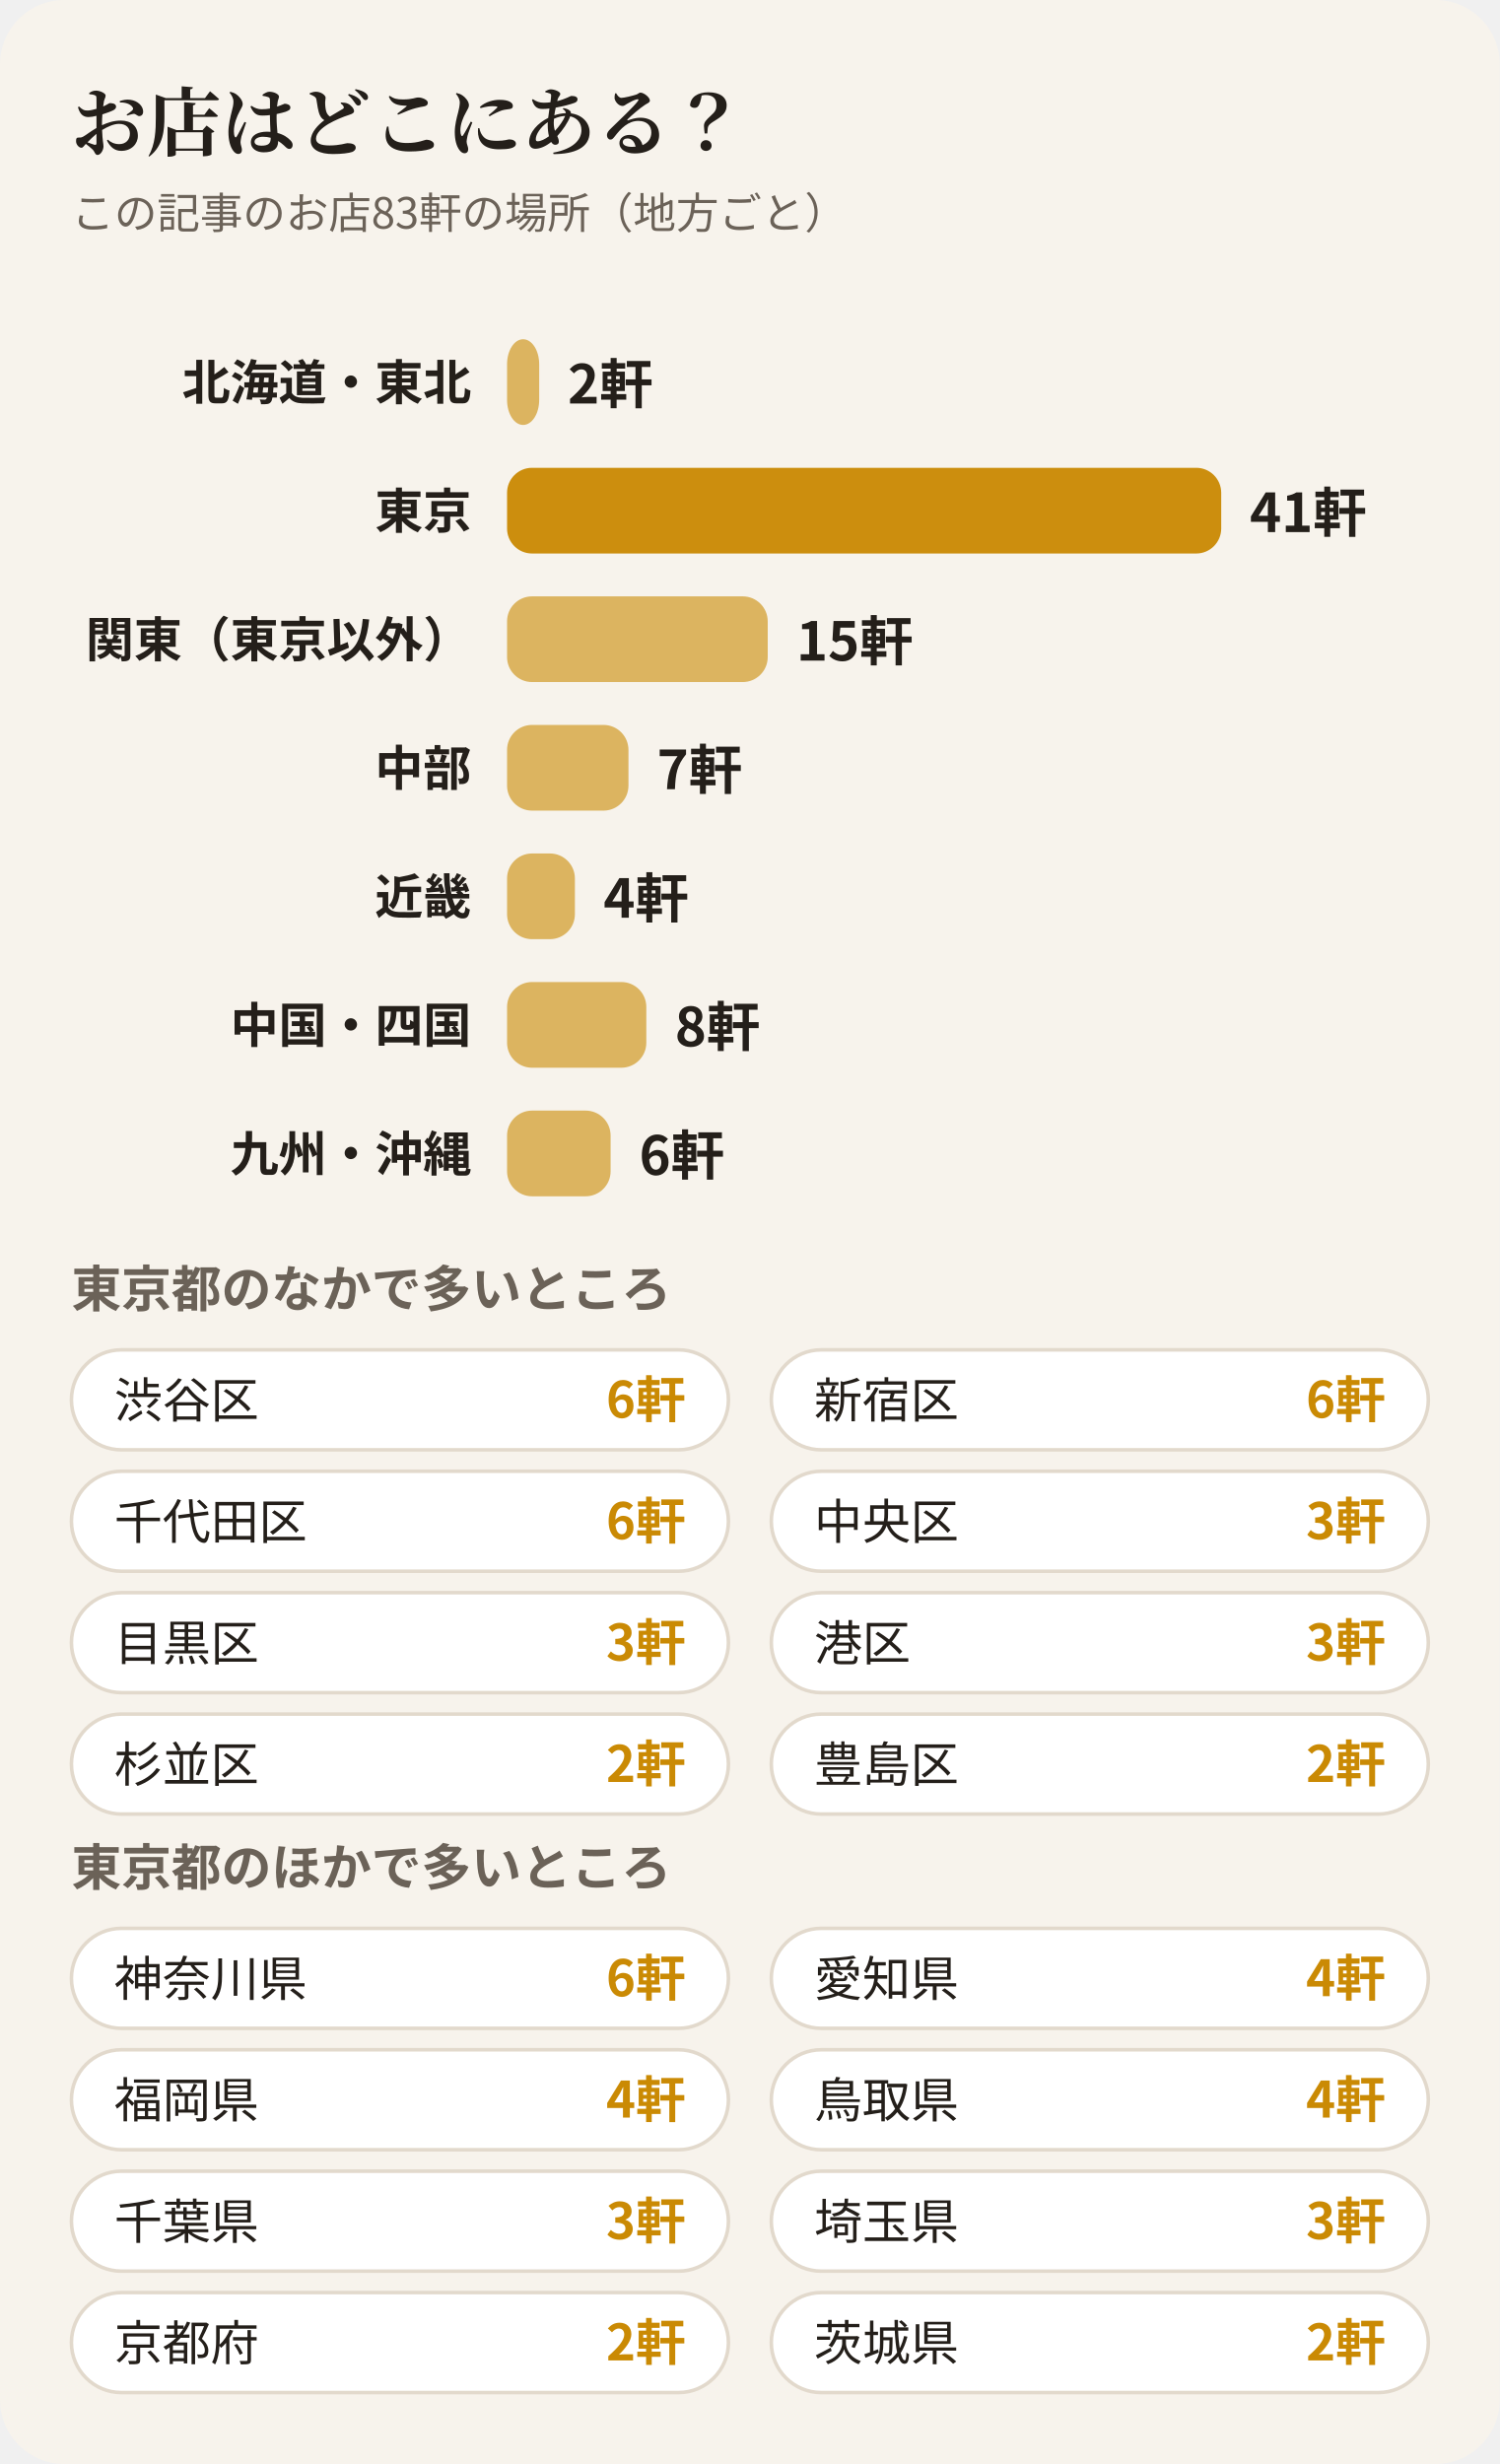
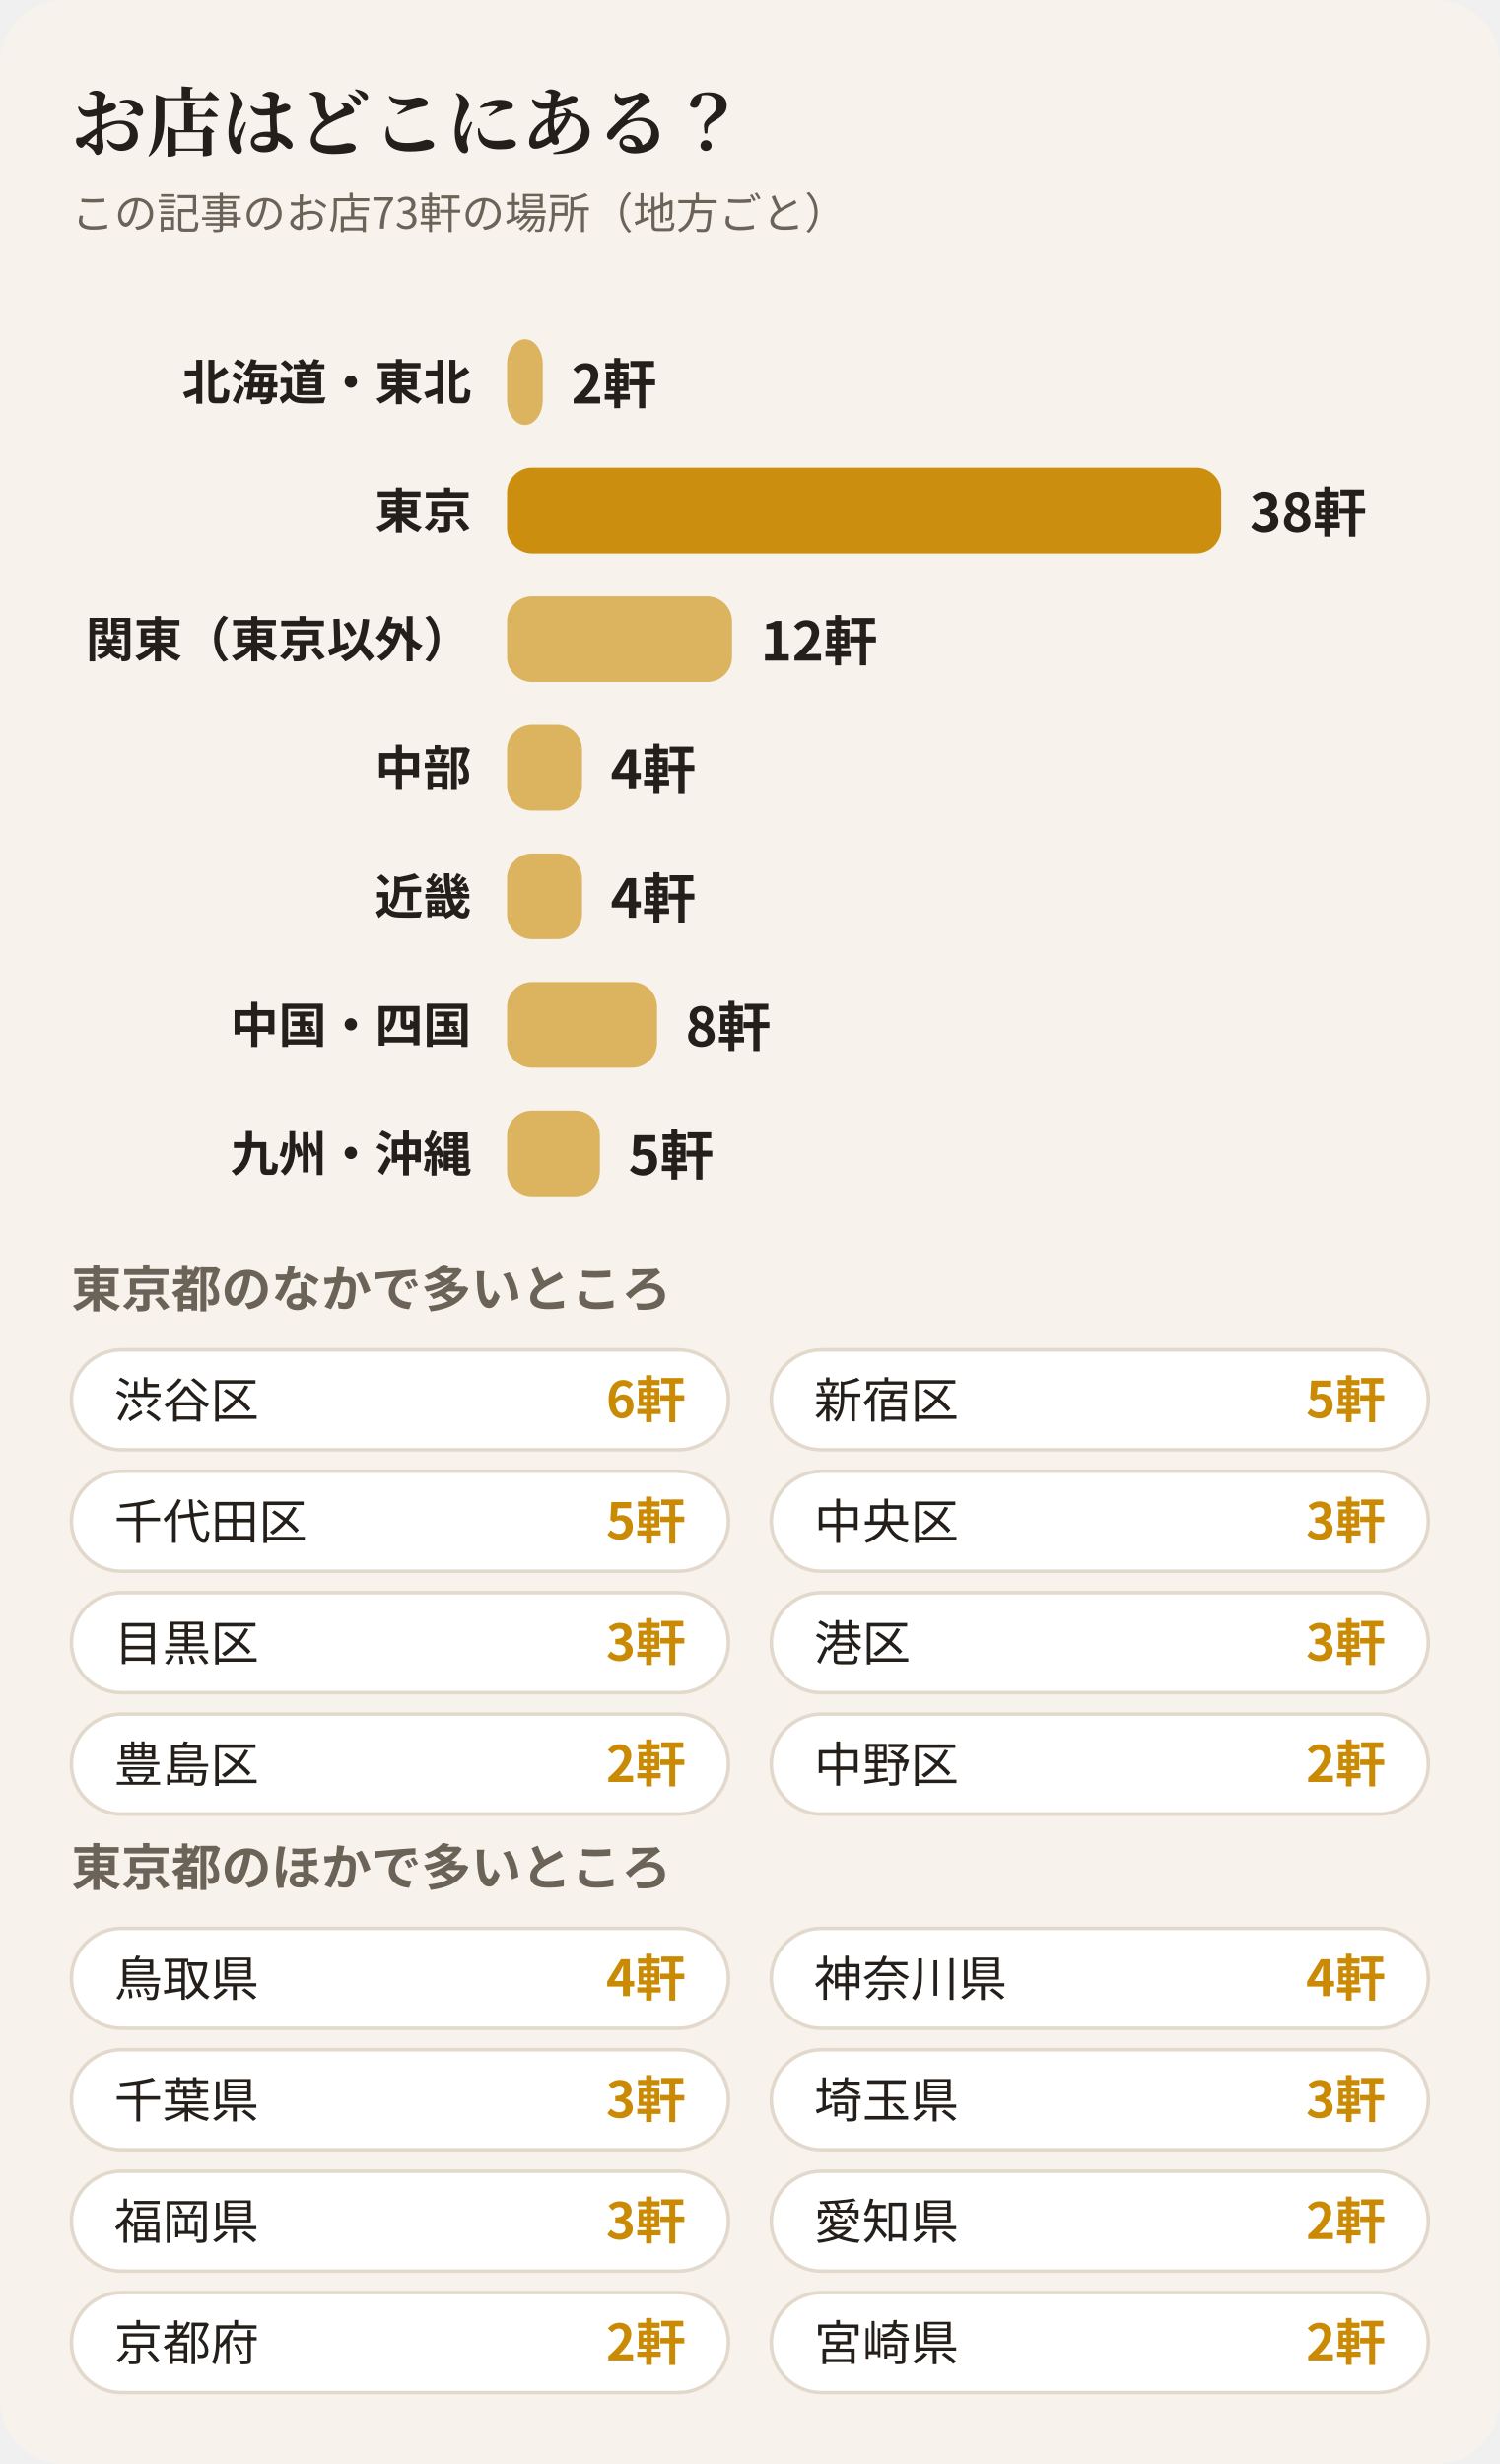
<svg xmlns="http://www.w3.org/2000/svg" viewBox="0 0 420 690" width="420" height="690" font-family="'Hiragino Sans','Noto Sans CJK JP','Noto Sans JP',sans-serif">
  <rect width="420" height="690" rx="18" fill="#F7F3EC" />
  <text x="20" y="42" font-size="21" font-weight="800" fill="#241F1A" font-family="'Hiragino Mincho ProN','Noto Serif CJK JP','Noto Serif JP',serif">お店はどこにある？</text>
-   <text x="20" y="64" font-size="12" fill="#6B6258">この記事のお店83軒の場所（地方ごと）</text>
+   <text x="20" y="64" font-size="12" fill="#6B6258">この記事のお店73軒の場所（地方ごと）</text>
  <text x="132" y="112" font-size="13.5" font-weight="700" text-anchor="end" fill="#241F1A">北海道・東北</text>
-   <rect x="142" y="95" width="9" height="24" rx="7" fill="#ca8a04" fill-opacity="0.6" />
-   <text x="159" y="113" font-size="15" font-weight="800" fill="#241F1A">2軒</text>
+   <rect x="142" y="95" width="10" height="24" rx="7" fill="#ca8a04" fill-opacity="0.6" />
+   <text x="160" y="113" font-size="15" font-weight="800" fill="#241F1A">2軒</text>
  <text x="132" y="148" font-size="13.5" font-weight="700" text-anchor="end" fill="#241F1A">東京</text>
  <rect x="142" y="131" width="200" height="24" rx="7" fill="#ca8a04" fill-opacity="0.95" />
-   <text x="350" y="149" font-size="15" font-weight="800" fill="#241F1A">41軒</text>
+   <text x="350" y="149" font-size="15" font-weight="800" fill="#241F1A">38軒</text>
  <text x="132" y="184" font-size="13.5" font-weight="700" text-anchor="end" fill="#241F1A">関東（東京以外）</text>
-   <rect x="142" y="167" width="73" height="24" rx="7" fill="#ca8a04" fill-opacity="0.6" />
-   <text x="223" y="185" font-size="15" font-weight="800" fill="#241F1A">15軒</text>
+   <rect x="142" y="167" width="63" height="24" rx="7" fill="#ca8a04" fill-opacity="0.6" />
+   <text x="213" y="185" font-size="15" font-weight="800" fill="#241F1A">12軒</text>
  <text x="132" y="220" font-size="13.5" font-weight="700" text-anchor="end" fill="#241F1A">中部</text>
-   <rect x="142" y="203" width="34" height="24" rx="7" fill="#ca8a04" fill-opacity="0.6" />
-   <text x="184" y="221" font-size="15" font-weight="800" fill="#241F1A">7軒</text>
+   <rect x="142" y="203" width="21" height="24" rx="7" fill="#ca8a04" fill-opacity="0.6" />
+   <text x="171" y="221" font-size="15" font-weight="800" fill="#241F1A">4軒</text>
  <text x="132" y="256" font-size="13.5" font-weight="700" text-anchor="end" fill="#241F1A">近畿</text>
-   <rect x="142" y="239" width="19" height="24" rx="7" fill="#ca8a04" fill-opacity="0.6" />
-   <text x="169" y="257" font-size="15" font-weight="800" fill="#241F1A">4軒</text>
+   <rect x="142" y="239" width="21" height="24" rx="7" fill="#ca8a04" fill-opacity="0.6" />
+   <text x="171" y="257" font-size="15" font-weight="800" fill="#241F1A">4軒</text>
  <text x="132" y="292" font-size="13.5" font-weight="700" text-anchor="end" fill="#241F1A">中国・四国</text>
-   <rect x="142" y="275" width="39" height="24" rx="7" fill="#ca8a04" fill-opacity="0.6" />
-   <text x="189" y="293" font-size="15" font-weight="800" fill="#241F1A">8軒</text>
+   <rect x="142" y="275" width="42" height="24" rx="7" fill="#ca8a04" fill-opacity="0.6" />
+   <text x="192" y="293" font-size="15" font-weight="800" fill="#241F1A">8軒</text>
  <text x="132" y="328" font-size="13.5" font-weight="700" text-anchor="end" fill="#241F1A">九州・沖縄</text>
-   <rect x="142" y="311" width="29" height="24" rx="7" fill="#ca8a04" fill-opacity="0.6" />
-   <text x="179" y="329" font-size="15" font-weight="800" fill="#241F1A">6軒</text>
+   <rect x="142" y="311" width="26" height="24" rx="7" fill="#ca8a04" fill-opacity="0.6" />
+   <text x="176" y="329" font-size="15" font-weight="800" fill="#241F1A">5軒</text>
  <text x="20" y="366" font-size="14" font-weight="700" fill="#6B6258">東京都のなかで多いところ</text>
  <rect x="20" y="378" width="184" height="28" rx="14" fill="#fff" stroke="#E2D9CC" />
  <text x="32" y="397" font-size="13.5" fill="#241F1A">渋谷区</text>
  <text x="192" y="397" font-size="14" font-weight="800" text-anchor="end" fill="#ca8a04">6軒</text>
  <rect x="216" y="378" width="184" height="28" rx="14" fill="#fff" stroke="#E2D9CC" />
  <text x="228" y="397" font-size="13.5" fill="#241F1A">新宿区</text>
-   <text x="388" y="397" font-size="14" font-weight="800" text-anchor="end" fill="#ca8a04">6軒</text>
+   <text x="388" y="397" font-size="14" font-weight="800" text-anchor="end" fill="#ca8a04">5軒</text>
  <rect x="20" y="412" width="184" height="28" rx="14" fill="#fff" stroke="#E2D9CC" />
  <text x="32" y="431" font-size="13.5" fill="#241F1A">千代田区</text>
-   <text x="192" y="431" font-size="14" font-weight="800" text-anchor="end" fill="#ca8a04">6軒</text>
+   <text x="192" y="431" font-size="14" font-weight="800" text-anchor="end" fill="#ca8a04">5軒</text>
  <rect x="216" y="412" width="184" height="28" rx="14" fill="#fff" stroke="#E2D9CC" />
  <text x="228" y="431" font-size="13.5" fill="#241F1A">中央区</text>
  <text x="388" y="431" font-size="14" font-weight="800" text-anchor="end" fill="#ca8a04">3軒</text>
  <rect x="20" y="446" width="184" height="28" rx="14" fill="#fff" stroke="#E2D9CC" />
  <text x="32" y="465" font-size="13.5" fill="#241F1A">目黒区</text>
  <text x="192" y="465" font-size="14" font-weight="800" text-anchor="end" fill="#ca8a04">3軒</text>
  <rect x="216" y="446" width="184" height="28" rx="14" fill="#fff" stroke="#E2D9CC" />
  <text x="228" y="465" font-size="13.5" fill="#241F1A">港区</text>
  <text x="388" y="465" font-size="14" font-weight="800" text-anchor="end" fill="#ca8a04">3軒</text>
  <rect x="20" y="480" width="184" height="28" rx="14" fill="#fff" stroke="#E2D9CC" />
-   <text x="32" y="499" font-size="13.5" fill="#241F1A">杉並区</text>
+   <text x="32" y="499" font-size="13.5" fill="#241F1A">豊島区</text>
  <text x="192" y="499" font-size="14" font-weight="800" text-anchor="end" fill="#ca8a04">2軒</text>
  <rect x="216" y="480" width="184" height="28" rx="14" fill="#fff" stroke="#E2D9CC" />
-   <text x="228" y="499" font-size="13.5" fill="#241F1A">豊島区</text>
+   <text x="228" y="499" font-size="13.5" fill="#241F1A">中野区</text>
  <text x="388" y="499" font-size="14" font-weight="800" text-anchor="end" fill="#ca8a04">2軒</text>
  <text x="20" y="528" font-size="14" font-weight="700" fill="#6B6258">東京都のほかで多いところ</text>
  <rect x="20" y="540" width="184" height="28" rx="14" fill="#fff" stroke="#E2D9CC" />
-   <text x="32" y="559" font-size="13.5" fill="#241F1A">神奈川県</text>
-   <text x="192" y="559" font-size="14" font-weight="800" text-anchor="end" fill="#ca8a04">6軒</text>
+   <text x="32" y="559" font-size="13.5" fill="#241F1A">鳥取県</text>
+   <text x="192" y="559" font-size="14" font-weight="800" text-anchor="end" fill="#ca8a04">4軒</text>
  <rect x="216" y="540" width="184" height="28" rx="14" fill="#fff" stroke="#E2D9CC" />
-   <text x="228" y="559" font-size="13.5" fill="#241F1A">愛知県</text>
+   <text x="228" y="559" font-size="13.5" fill="#241F1A">神奈川県</text>
  <text x="388" y="559" font-size="14" font-weight="800" text-anchor="end" fill="#ca8a04">4軒</text>
  <rect x="20" y="574" width="184" height="28" rx="14" fill="#fff" stroke="#E2D9CC" />
-   <text x="32" y="593" font-size="13.5" fill="#241F1A">福岡県</text>
-   <text x="192" y="593" font-size="14" font-weight="800" text-anchor="end" fill="#ca8a04">4軒</text>
+   <text x="32" y="593" font-size="13.5" fill="#241F1A">千葉県</text>
+   <text x="192" y="593" font-size="14" font-weight="800" text-anchor="end" fill="#ca8a04">3軒</text>
  <rect x="216" y="574" width="184" height="28" rx="14" fill="#fff" stroke="#E2D9CC" />
-   <text x="228" y="593" font-size="13.5" fill="#241F1A">鳥取県</text>
-   <text x="388" y="593" font-size="14" font-weight="800" text-anchor="end" fill="#ca8a04">4軒</text>
+   <text x="228" y="593" font-size="13.5" fill="#241F1A">埼玉県</text>
+   <text x="388" y="593" font-size="14" font-weight="800" text-anchor="end" fill="#ca8a04">3軒</text>
  <rect x="20" y="608" width="184" height="28" rx="14" fill="#fff" stroke="#E2D9CC" />
-   <text x="32" y="627" font-size="13.5" fill="#241F1A">千葉県</text>
+   <text x="32" y="627" font-size="13.5" fill="#241F1A">福岡県</text>
  <text x="192" y="627" font-size="14" font-weight="800" text-anchor="end" fill="#ca8a04">3軒</text>
  <rect x="216" y="608" width="184" height="28" rx="14" fill="#fff" stroke="#E2D9CC" />
-   <text x="228" y="627" font-size="13.5" fill="#241F1A">埼玉県</text>
-   <text x="388" y="627" font-size="14" font-weight="800" text-anchor="end" fill="#ca8a04">3軒</text>
+   <text x="228" y="627" font-size="13.5" fill="#241F1A">愛知県</text>
+   <text x="388" y="627" font-size="14" font-weight="800" text-anchor="end" fill="#ca8a04">2軒</text>
  <rect x="20" y="642" width="184" height="28" rx="14" fill="#fff" stroke="#E2D9CC" />
  <text x="32" y="661" font-size="13.5" fill="#241F1A">京都府</text>
  <text x="192" y="661" font-size="14" font-weight="800" text-anchor="end" fill="#ca8a04">2軒</text>
  <rect x="216" y="642" width="184" height="28" rx="14" fill="#fff" stroke="#E2D9CC" />
-   <text x="228" y="661" font-size="13.5" fill="#241F1A">茨城県</text>
+   <text x="228" y="661" font-size="13.5" fill="#241F1A">宮崎県</text>
  <text x="388" y="661" font-size="14" font-weight="800" text-anchor="end" fill="#ca8a04">2軒</text>
</svg>
